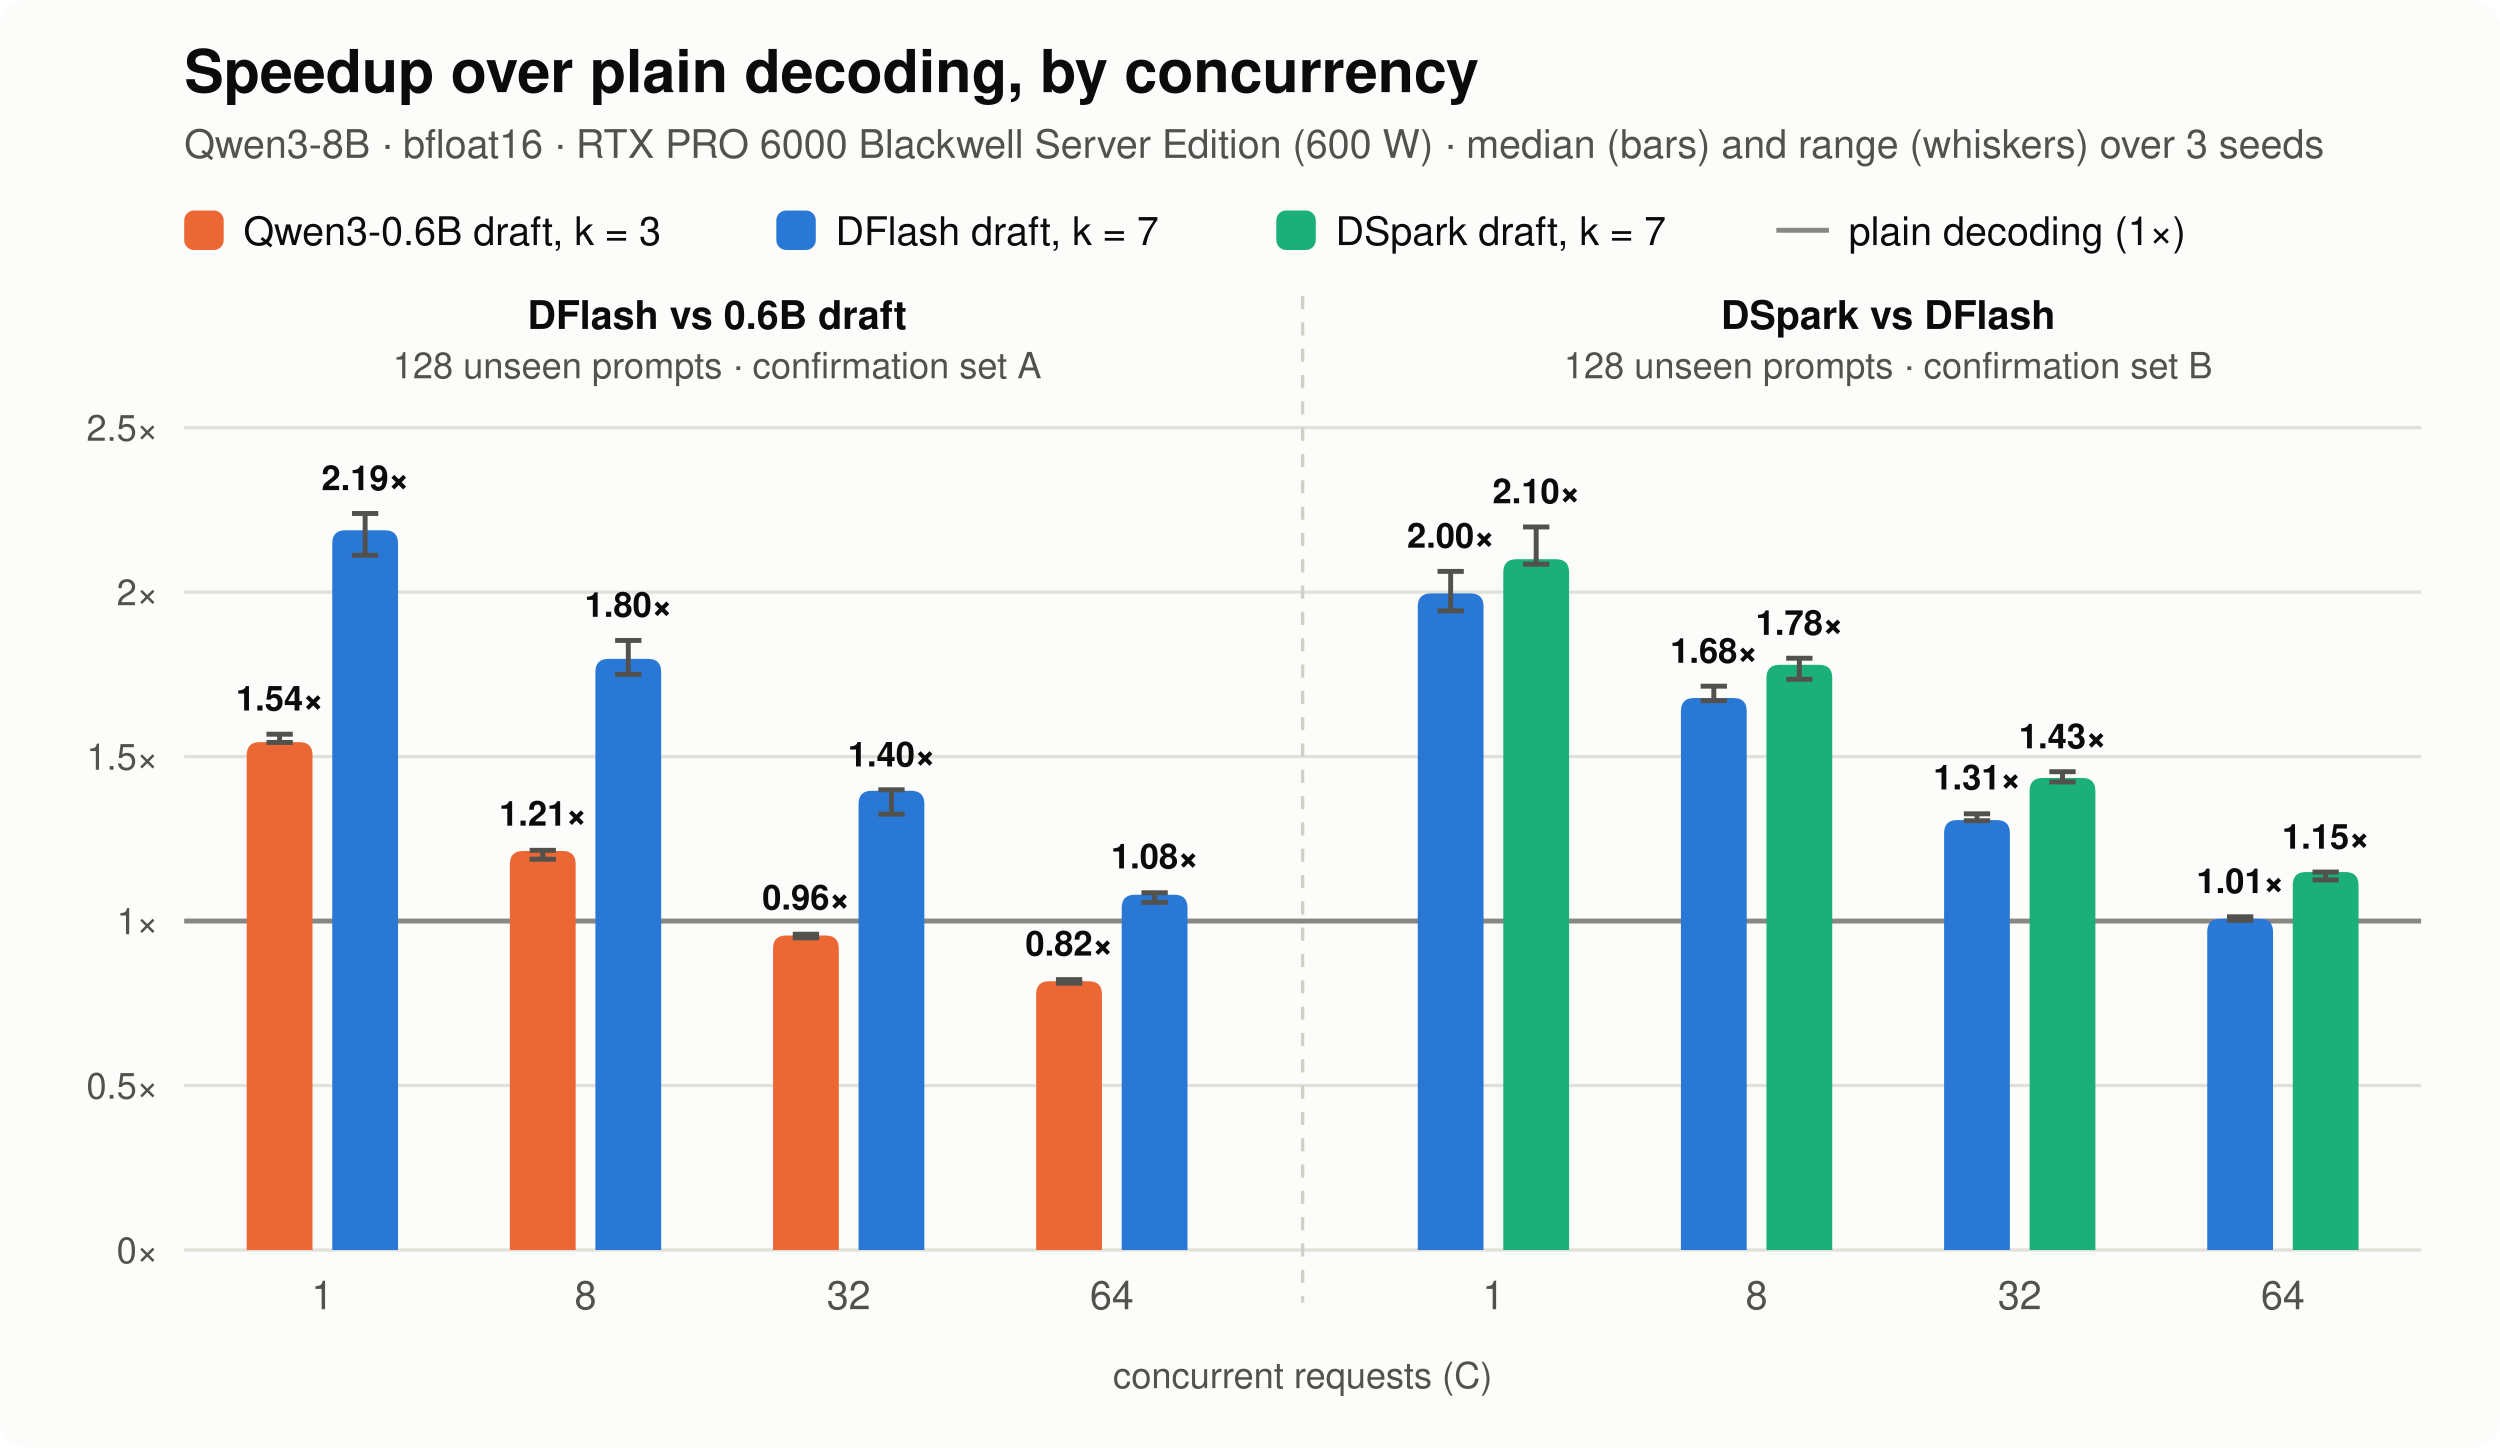
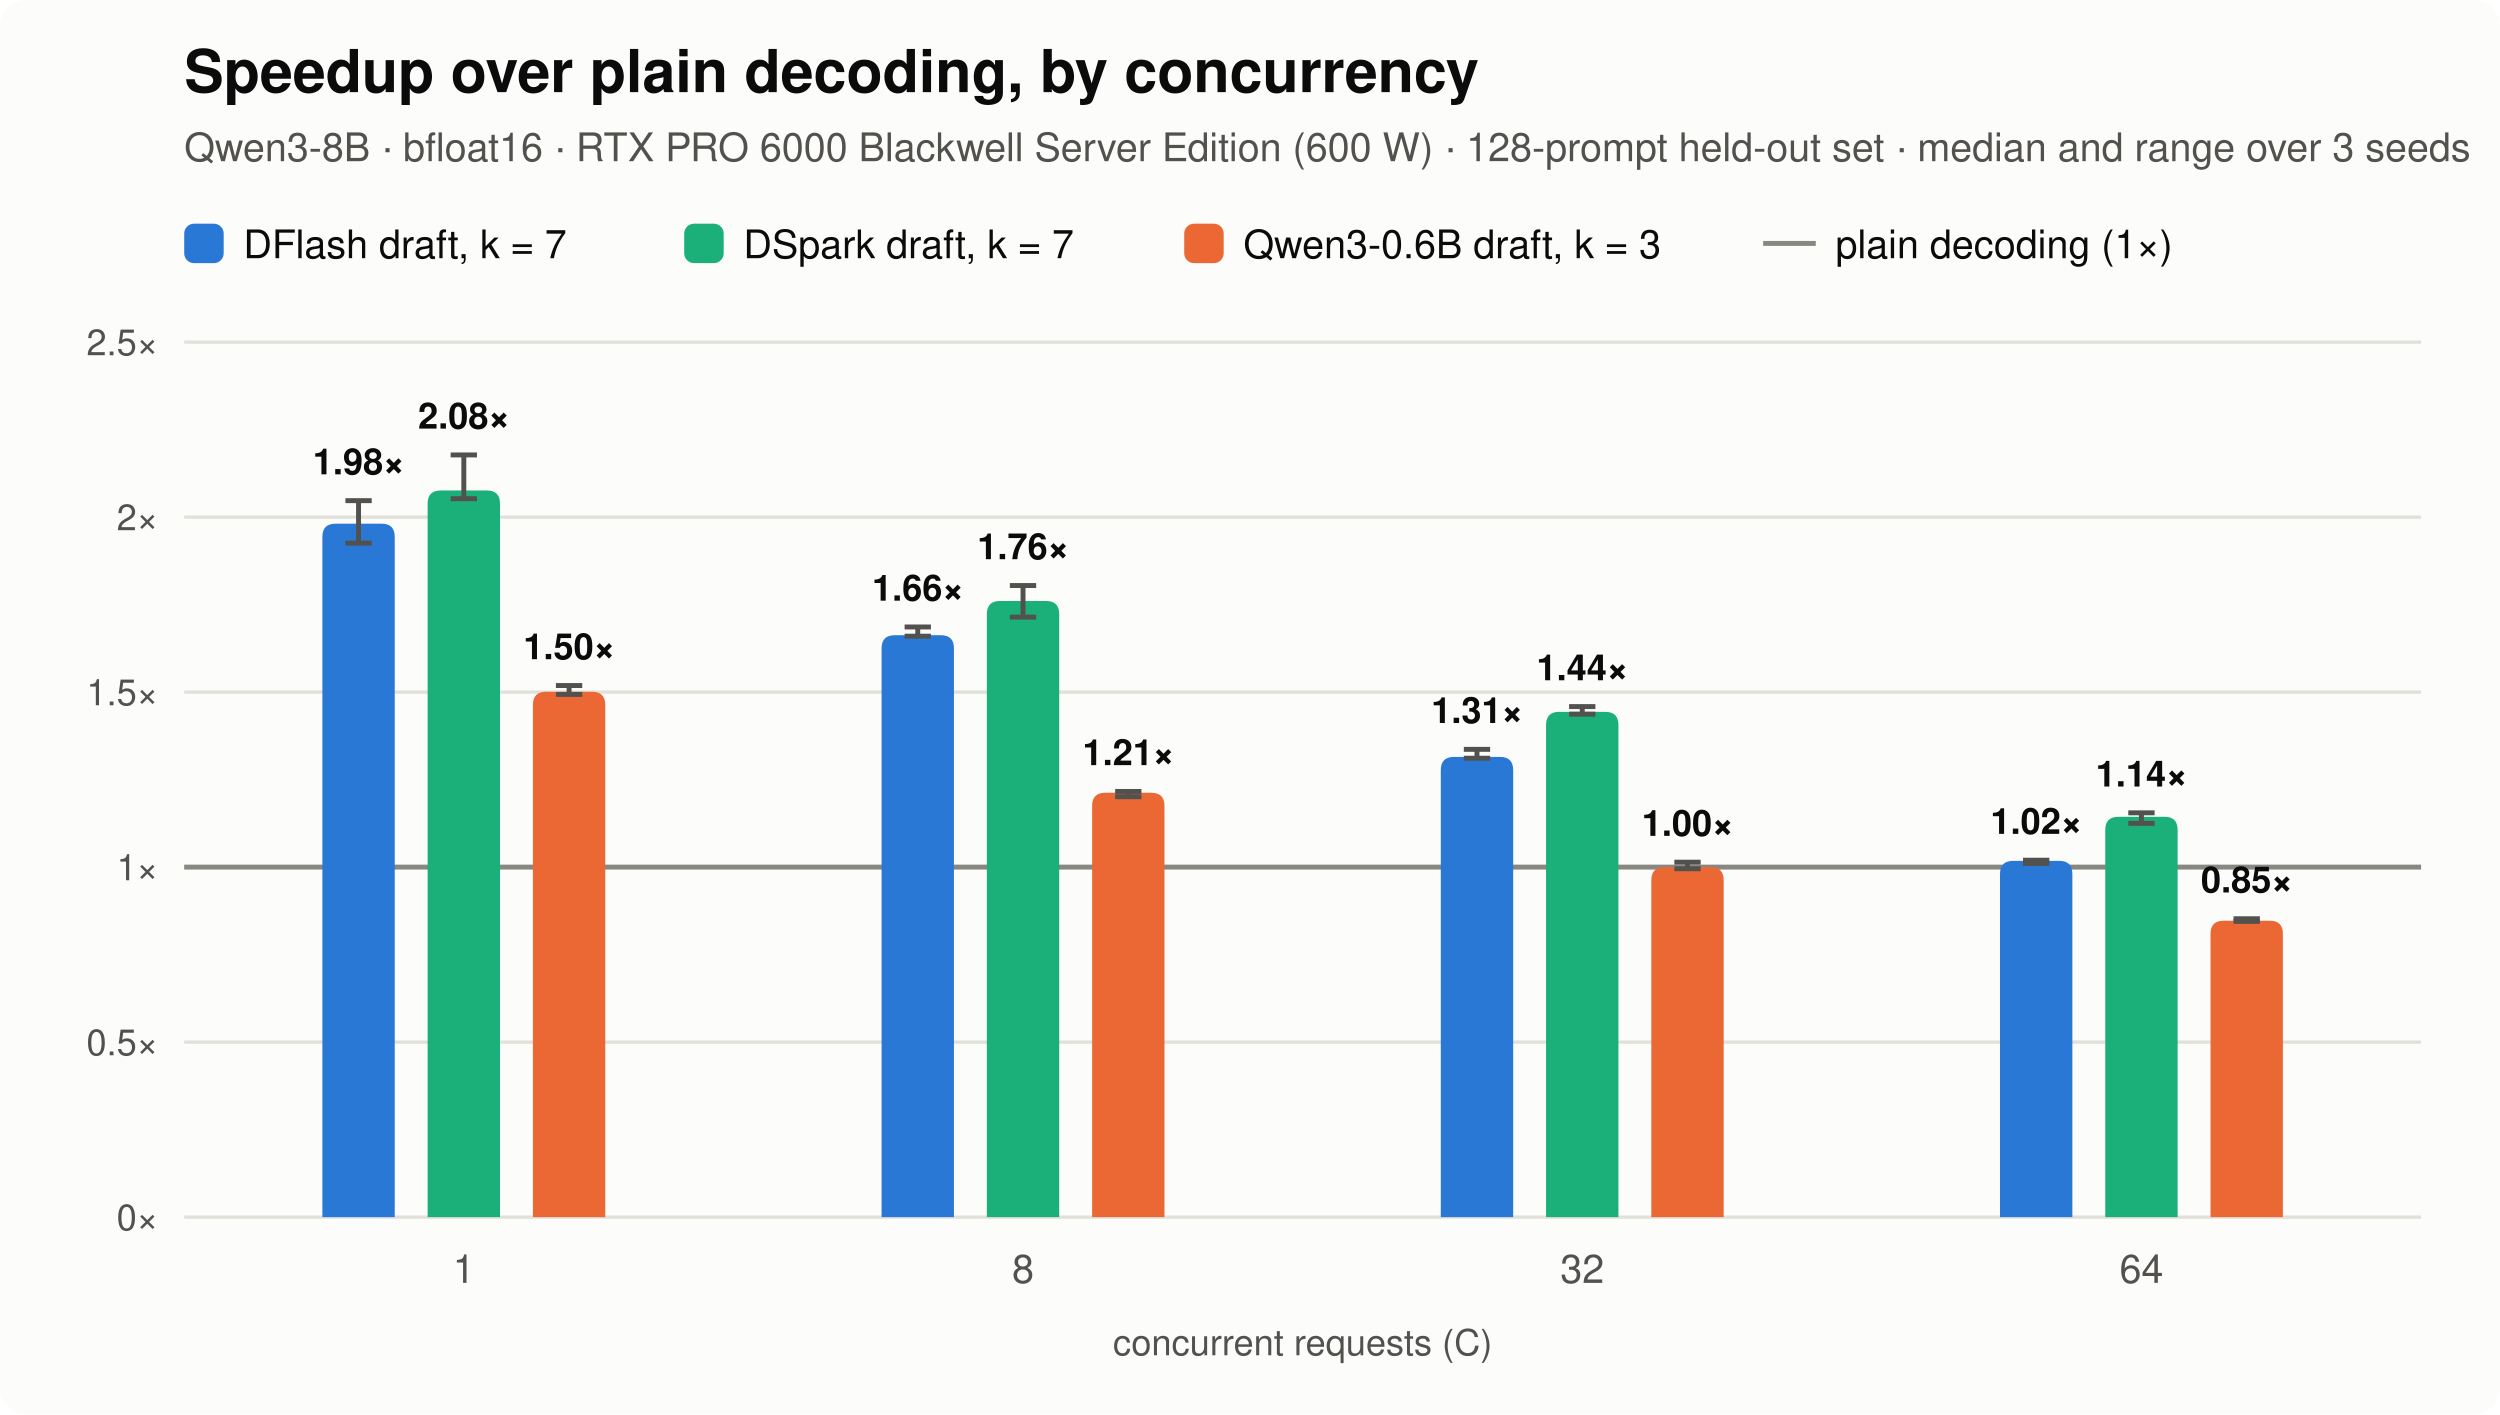
- <svg xmlns="http://www.w3.org/2000/svg" viewBox="0 0 760 440" width="760" height="440" role="img">
-   <rect width="760" height="440" fill="#fcfcfb" rx="8" />
+ <svg xmlns="http://www.w3.org/2000/svg" viewBox="0 0 760 430" width="760" height="430" role="img">
+   <rect width="760" height="430" fill="#fcfcfb" rx="8" />
  <text x="56.0" y="28.0" font-size="18" fill="#0b0b0b" text-anchor="start" font-weight="600" font-family="-apple-system, BlinkMacSystemFont, Segoe UI, Helvetica, Arial, sans-serif">Speedup over plain decoding, by concurrency</text>
-   <text x="56.0" y="48.0" font-size="12" fill="#52514e" text-anchor="start" font-weight="normal" font-family="-apple-system, BlinkMacSystemFont, Segoe UI, Helvetica, Arial, sans-serif">Qwen3-8B · bfloat16 · RTX PRO 6000 Blackwell Server Edition (600 W) · median (bars) and range (whiskers) over 3 seeds</text>
-   <rect x="56.0" y="64" width="12" height="12" rx="3" fill="#eb6834" />
-   <text x="74.0" y="74.5" font-size="12" fill="#0b0b0b" text-anchor="start" font-weight="normal" font-family="-apple-system, BlinkMacSystemFont, Segoe UI, Helvetica, Arial, sans-serif">Qwen3-0.6B draft, k = 3</text>
-   <rect x="236.0" y="64" width="12" height="12" rx="3" fill="#2a78d6" />
-   <text x="254.0" y="74.5" font-size="12" fill="#0b0b0b" text-anchor="start" font-weight="normal" font-family="-apple-system, BlinkMacSystemFont, Segoe UI, Helvetica, Arial, sans-serif">DFlash draft, k = 7</text>
-   <rect x="388.0" y="64" width="12" height="12" rx="3" fill="#1baf7a" />
-   <text x="406.0" y="74.5" font-size="12" fill="#0b0b0b" text-anchor="start" font-weight="normal" font-family="-apple-system, BlinkMacSystemFont, Segoe UI, Helvetica, Arial, sans-serif">DSpark draft, k = 7</text>
-   <line x1="540.0" y1="70" x2="556.0" y2="70" stroke="#898781" stroke-width="1.5" />
-   <text x="562.0" y="74.5" font-size="12" fill="#0b0b0b" text-anchor="start" font-weight="normal" font-family="-apple-system, BlinkMacSystemFont, Segoe UI, Helvetica, Arial, sans-serif">plain decoding (1×)</text>
-   <text x="218.0" y="100.0" font-size="12" fill="#0b0b0b" text-anchor="middle" font-weight="600" font-family="-apple-system, BlinkMacSystemFont, Segoe UI, Helvetica, Arial, sans-serif">DFlash vs 0.6B draft</text>
-   <text x="218.0" y="115.0" font-size="11" fill="#52514e" text-anchor="middle" font-weight="normal" font-family="-apple-system, BlinkMacSystemFont, Segoe UI, Helvetica, Arial, sans-serif">128 unseen prompts · confirmation set A</text>
-   <text x="574.0" y="100.0" font-size="12" fill="#0b0b0b" text-anchor="middle" font-weight="600" font-family="-apple-system, BlinkMacSystemFont, Segoe UI, Helvetica, Arial, sans-serif">DSpark vs DFlash</text>
-   <text x="574.0" y="115.0" font-size="11" fill="#52514e" text-anchor="middle" font-weight="normal" font-family="-apple-system, BlinkMacSystemFont, Segoe UI, Helvetica, Arial, sans-serif">128 unseen prompts · confirmation set B</text>
-   <line x1="56" y1="380.0" x2="736" y2="380.0" stroke="#e1e0d9" stroke-width="1" />
-   <text x="48.0" y="384.0" font-size="11" fill="#52514e" text-anchor="end" font-weight="normal" font-family="-apple-system, BlinkMacSystemFont, Segoe UI, Helvetica, Arial, sans-serif">0×</text>
-   <line x1="56" y1="330.0" x2="736" y2="330.0" stroke="#e1e0d9" stroke-width="1" />
-   <text x="48.0" y="334.0" font-size="11" fill="#52514e" text-anchor="end" font-weight="normal" font-family="-apple-system, BlinkMacSystemFont, Segoe UI, Helvetica, Arial, sans-serif">0.5×</text>
-   <line x1="56" y1="280.0" x2="736" y2="280.0" stroke="#e1e0d9" stroke-width="1" />
-   <text x="48.0" y="284.0" font-size="11" fill="#52514e" text-anchor="end" font-weight="normal" font-family="-apple-system, BlinkMacSystemFont, Segoe UI, Helvetica, Arial, sans-serif">1×</text>
-   <line x1="56" y1="230.0" x2="736" y2="230.0" stroke="#e1e0d9" stroke-width="1" />
-   <text x="48.0" y="234.0" font-size="11" fill="#52514e" text-anchor="end" font-weight="normal" font-family="-apple-system, BlinkMacSystemFont, Segoe UI, Helvetica, Arial, sans-serif">1.5×</text>
-   <line x1="56" y1="180.0" x2="736" y2="180.0" stroke="#e1e0d9" stroke-width="1" />
-   <text x="48.0" y="184.0" font-size="11" fill="#52514e" text-anchor="end" font-weight="normal" font-family="-apple-system, BlinkMacSystemFont, Segoe UI, Helvetica, Arial, sans-serif">2×</text>
-   <line x1="56" y1="130.0" x2="736" y2="130.0" stroke="#e1e0d9" stroke-width="1" />
-   <text x="48.0" y="134.0" font-size="11" fill="#52514e" text-anchor="end" font-weight="normal" font-family="-apple-system, BlinkMacSystemFont, Segoe UI, Helvetica, Arial, sans-serif">2.5×</text>
-   <line x1="56" y1="280.0" x2="736" y2="280.0" stroke="#898781" stroke-width="1.5" />
-   <line x1="396.0" y1="90.0" x2="396.0" y2="396.0" stroke="#d0cfc8" stroke-width="1" stroke-dasharray="4 4" />
-   <path d="M75.0,380.0 V229.6 Q75.0,225.6 79.0,225.6 H91.0 Q95.0,225.6 95.0,229.6 V380.0 Z" fill="#eb6834" />
-   <line x1="81.0" y1="225.7" x2="89.0" y2="225.7" stroke="#52514e" stroke-width="1.5" />
-   <line x1="81.0" y1="223.2" x2="89.0" y2="223.2" stroke="#52514e" stroke-width="1.5" />
-   <line x1="85.0" y1="223.2" x2="85.0" y2="225.7" stroke="#52514e" stroke-width="1.5" />
-   <text x="85.0" y="216.0" font-size="10.5" fill="#0b0b0b" text-anchor="middle" font-weight="600" font-family="-apple-system, BlinkMacSystemFont, Segoe UI, Helvetica, Arial, sans-serif">1.54×</text>
-   <path d="M101.0,380.0 V165.2 Q101.0,161.2 105.0,161.2 H117.0 Q121.0,161.2 121.0,165.2 V380.0 Z" fill="#2a78d6" />
-   <line x1="107.0" y1="168.8" x2="115.0" y2="168.8" stroke="#52514e" stroke-width="1.5" />
-   <line x1="107.0" y1="156.1" x2="115.0" y2="156.1" stroke="#52514e" stroke-width="1.5" />
-   <line x1="111.0" y1="156.1" x2="111.0" y2="168.8" stroke="#52514e" stroke-width="1.5" />
-   <text x="111.0" y="149.0" font-size="10.5" fill="#0b0b0b" text-anchor="middle" font-weight="600" font-family="-apple-system, BlinkMacSystemFont, Segoe UI, Helvetica, Arial, sans-serif">2.19×</text>
-   <text x="98.0" y="398.0" font-size="12" fill="#52514e" text-anchor="middle" font-weight="normal" font-family="-apple-system, BlinkMacSystemFont, Segoe UI, Helvetica, Arial, sans-serif">1</text>
-   <path d="M155.0,380.0 V262.7 Q155.0,258.7 159.0,258.7 H171.0 Q175.0,258.7 175.0,262.7 V380.0 Z" fill="#eb6834" />
-   <line x1="161.0" y1="261.2" x2="169.0" y2="261.2" stroke="#52514e" stroke-width="1.5" />
-   <line x1="161.0" y1="258.5" x2="169.0" y2="258.5" stroke="#52514e" stroke-width="1.5" />
-   <line x1="165.0" y1="258.5" x2="165.0" y2="261.2" stroke="#52514e" stroke-width="1.5" />
-   <text x="165.0" y="251.0" font-size="10.5" fill="#0b0b0b" text-anchor="middle" font-weight="600" font-family="-apple-system, BlinkMacSystemFont, Segoe UI, Helvetica, Arial, sans-serif">1.21×</text>
-   <path d="M181.0,380.0 V204.3 Q181.0,200.3 185.0,200.3 H197.0 Q201.0,200.3 201.0,204.3 V380.0 Z" fill="#2a78d6" />
-   <line x1="187.0" y1="205.0" x2="195.0" y2="205.0" stroke="#52514e" stroke-width="1.5" />
-   <line x1="187.0" y1="194.7" x2="195.0" y2="194.7" stroke="#52514e" stroke-width="1.5" />
-   <line x1="191.0" y1="194.7" x2="191.0" y2="205.0" stroke="#52514e" stroke-width="1.5" />
-   <text x="191.0" y="187.5" font-size="10.5" fill="#0b0b0b" text-anchor="middle" font-weight="600" font-family="-apple-system, BlinkMacSystemFont, Segoe UI, Helvetica, Arial, sans-serif">1.80×</text>
-   <text x="178.0" y="398.0" font-size="12" fill="#52514e" text-anchor="middle" font-weight="normal" font-family="-apple-system, BlinkMacSystemFont, Segoe UI, Helvetica, Arial, sans-serif">8</text>
-   <path d="M235.0,380.0 V288.4 Q235.0,284.4 239.0,284.4 H251.0 Q255.0,284.4 255.0,288.4 V380.0 Z" fill="#eb6834" />
-   <line x1="241.0" y1="285.1" x2="249.0" y2="285.1" stroke="#52514e" stroke-width="1.5" />
-   <line x1="241.0" y1="284.0" x2="249.0" y2="284.0" stroke="#52514e" stroke-width="1.5" />
-   <line x1="245.0" y1="284.0" x2="245.0" y2="285.1" stroke="#52514e" stroke-width="1.5" />
-   <text x="245.0" y="276.5" font-size="10.5" fill="#0b0b0b" text-anchor="middle" font-weight="600" font-family="-apple-system, BlinkMacSystemFont, Segoe UI, Helvetica, Arial, sans-serif">0.96×</text>
-   <path d="M261.0,380.0 V244.4 Q261.0,240.4 265.0,240.4 H277.0 Q281.0,240.4 281.0,244.4 V380.0 Z" fill="#2a78d6" />
-   <line x1="267.0" y1="247.5" x2="275.0" y2="247.5" stroke="#52514e" stroke-width="1.5" />
-   <line x1="267.0" y1="240.1" x2="275.0" y2="240.1" stroke="#52514e" stroke-width="1.5" />
-   <line x1="271.0" y1="240.1" x2="271.0" y2="247.5" stroke="#52514e" stroke-width="1.5" />
-   <text x="271.0" y="233.0" font-size="10.5" fill="#0b0b0b" text-anchor="middle" font-weight="600" font-family="-apple-system, BlinkMacSystemFont, Segoe UI, Helvetica, Arial, sans-serif">1.40×</text>
-   <text x="258.0" y="398.0" font-size="12" fill="#52514e" text-anchor="middle" font-weight="normal" font-family="-apple-system, BlinkMacSystemFont, Segoe UI, Helvetica, Arial, sans-serif">32</text>
-   <path d="M315.0,380.0 V302.3 Q315.0,298.3 319.0,298.3 H331.0 Q335.0,298.3 335.0,302.3 V380.0 Z" fill="#eb6834" />
-   <line x1="321.0" y1="298.9" x2="329.0" y2="298.9" stroke="#52514e" stroke-width="1.5" />
-   <line x1="321.0" y1="297.8" x2="329.0" y2="297.8" stroke="#52514e" stroke-width="1.5" />
-   <line x1="325.0" y1="297.8" x2="325.0" y2="298.9" stroke="#52514e" stroke-width="1.5" />
-   <text x="325.0" y="290.5" font-size="10.5" fill="#0b0b0b" text-anchor="middle" font-weight="600" font-family="-apple-system, BlinkMacSystemFont, Segoe UI, Helvetica, Arial, sans-serif">0.82×</text>
-   <path d="M341.0,380.0 V276.0 Q341.0,272.0 345.0,272.0 H357.0 Q361.0,272.0 361.0,276.0 V380.0 Z" fill="#2a78d6" />
-   <line x1="347.0" y1="274.3" x2="355.0" y2="274.3" stroke="#52514e" stroke-width="1.5" />
-   <line x1="347.0" y1="271.4" x2="355.0" y2="271.4" stroke="#52514e" stroke-width="1.5" />
-   <line x1="351.0" y1="271.4" x2="351.0" y2="274.3" stroke="#52514e" stroke-width="1.5" />
-   <text x="351.0" y="264.0" font-size="10.5" fill="#0b0b0b" text-anchor="middle" font-weight="600" font-family="-apple-system, BlinkMacSystemFont, Segoe UI, Helvetica, Arial, sans-serif">1.08×</text>
-   <text x="338.0" y="398.0" font-size="12" fill="#52514e" text-anchor="middle" font-weight="normal" font-family="-apple-system, BlinkMacSystemFont, Segoe UI, Helvetica, Arial, sans-serif">64</text>
-   <path d="M431.0,380.0 V184.4 Q431.0,180.4 435.0,180.4 H447.0 Q451.0,180.4 451.0,184.4 V380.0 Z" fill="#2a78d6" />
-   <line x1="437.0" y1="185.7" x2="445.0" y2="185.7" stroke="#52514e" stroke-width="1.5" />
-   <line x1="437.0" y1="173.7" x2="445.0" y2="173.7" stroke="#52514e" stroke-width="1.5" />
-   <line x1="441.0" y1="173.7" x2="441.0" y2="185.7" stroke="#52514e" stroke-width="1.5" />
-   <text x="441.0" y="166.5" font-size="10.5" fill="#0b0b0b" text-anchor="middle" font-weight="600" font-family="-apple-system, BlinkMacSystemFont, Segoe UI, Helvetica, Arial, sans-serif">2.00×</text>
-   <path d="M457.0,380.0 V174.0 Q457.0,170.0 461.0,170.0 H473.0 Q477.0,170.0 477.0,174.0 V380.0 Z" fill="#1baf7a" />
-   <line x1="463.0" y1="171.5" x2="471.0" y2="171.5" stroke="#52514e" stroke-width="1.5" />
-   <line x1="463.0" y1="160.2" x2="471.0" y2="160.2" stroke="#52514e" stroke-width="1.5" />
-   <line x1="467.0" y1="160.2" x2="467.0" y2="171.5" stroke="#52514e" stroke-width="1.5" />
-   <text x="467.0" y="153.0" font-size="10.5" fill="#0b0b0b" text-anchor="middle" font-weight="600" font-family="-apple-system, BlinkMacSystemFont, Segoe UI, Helvetica, Arial, sans-serif">2.10×</text>
-   <text x="454.0" y="398.0" font-size="12" fill="#52514e" text-anchor="middle" font-weight="normal" font-family="-apple-system, BlinkMacSystemFont, Segoe UI, Helvetica, Arial, sans-serif">1</text>
-   <path d="M511.0,380.0 V216.2 Q511.0,212.2 515.0,212.2 H527.0 Q531.0,212.2 531.0,216.2 V380.0 Z" fill="#2a78d6" />
-   <line x1="517.0" y1="213.0" x2="525.0" y2="213.0" stroke="#52514e" stroke-width="1.5" />
-   <line x1="517.0" y1="208.6" x2="525.0" y2="208.6" stroke="#52514e" stroke-width="1.5" />
-   <line x1="521.0" y1="208.6" x2="521.0" y2="213.0" stroke="#52514e" stroke-width="1.5" />
-   <text x="521.0" y="201.5" font-size="10.5" fill="#0b0b0b" text-anchor="middle" font-weight="600" font-family="-apple-system, BlinkMacSystemFont, Segoe UI, Helvetica, Arial, sans-serif">1.68×</text>
-   <path d="M537.0,380.0 V206.1 Q537.0,202.1 541.0,202.1 H553.0 Q557.0,202.1 557.0,206.1 V380.0 Z" fill="#1baf7a" />
-   <line x1="543.0" y1="206.5" x2="551.0" y2="206.5" stroke="#52514e" stroke-width="1.5" />
-   <line x1="543.0" y1="200.1" x2="551.0" y2="200.1" stroke="#52514e" stroke-width="1.5" />
-   <line x1="547.0" y1="200.1" x2="547.0" y2="206.5" stroke="#52514e" stroke-width="1.5" />
-   <text x="547.0" y="193.0" font-size="10.5" fill="#0b0b0b" text-anchor="middle" font-weight="600" font-family="-apple-system, BlinkMacSystemFont, Segoe UI, Helvetica, Arial, sans-serif">1.78×</text>
-   <text x="534.0" y="398.0" font-size="12" fill="#52514e" text-anchor="middle" font-weight="normal" font-family="-apple-system, BlinkMacSystemFont, Segoe UI, Helvetica, Arial, sans-serif">8</text>
-   <path d="M591.0,380.0 V253.3 Q591.0,249.3 595.0,249.3 H607.0 Q611.0,249.3 611.0,253.3 V380.0 Z" fill="#2a78d6" />
-   <line x1="597.0" y1="249.5" x2="605.0" y2="249.5" stroke="#52514e" stroke-width="1.5" />
-   <line x1="597.0" y1="247.4" x2="605.0" y2="247.4" stroke="#52514e" stroke-width="1.5" />
-   <line x1="601.0" y1="247.4" x2="601.0" y2="249.5" stroke="#52514e" stroke-width="1.5" />
-   <text x="601.0" y="240.0" font-size="10.5" fill="#0b0b0b" text-anchor="middle" font-weight="600" font-family="-apple-system, BlinkMacSystemFont, Segoe UI, Helvetica, Arial, sans-serif">1.31×</text>
-   <path d="M617.0,380.0 V240.5 Q617.0,236.5 621.0,236.5 H633.0 Q637.0,236.5 637.0,240.5 V380.0 Z" fill="#1baf7a" />
-   <line x1="623.0" y1="237.7" x2="631.0" y2="237.7" stroke="#52514e" stroke-width="1.5" />
-   <line x1="623.0" y1="234.6" x2="631.0" y2="234.6" stroke="#52514e" stroke-width="1.5" />
-   <line x1="627.0" y1="234.6" x2="627.0" y2="237.7" stroke="#52514e" stroke-width="1.5" />
-   <text x="627.0" y="227.5" font-size="10.5" fill="#0b0b0b" text-anchor="middle" font-weight="600" font-family="-apple-system, BlinkMacSystemFont, Segoe UI, Helvetica, Arial, sans-serif">1.43×</text>
-   <text x="614.0" y="398.0" font-size="12" fill="#52514e" text-anchor="middle" font-weight="normal" font-family="-apple-system, BlinkMacSystemFont, Segoe UI, Helvetica, Arial, sans-serif">32</text>
-   <path d="M671.0,380.0 V283.3 Q671.0,279.3 675.0,279.3 H687.0 Q691.0,279.3 691.0,283.3 V380.0 Z" fill="#2a78d6" />
-   <line x1="677.0" y1="279.8" x2="685.0" y2="279.8" stroke="#52514e" stroke-width="1.5" />
-   <line x1="677.0" y1="278.7" x2="685.0" y2="278.7" stroke="#52514e" stroke-width="1.5" />
-   <line x1="681.0" y1="278.7" x2="681.0" y2="279.8" stroke="#52514e" stroke-width="1.5" />
-   <text x="681.0" y="271.5" font-size="10.5" fill="#0b0b0b" text-anchor="middle" font-weight="600" font-family="-apple-system, BlinkMacSystemFont, Segoe UI, Helvetica, Arial, sans-serif">1.01×</text>
-   <path d="M697.0,380.0 V269.1 Q697.0,265.1 701.0,265.1 H713.0 Q717.0,265.1 717.0,269.1 V380.0 Z" fill="#1baf7a" />
-   <line x1="703.0" y1="267.5" x2="711.0" y2="267.5" stroke="#52514e" stroke-width="1.5" />
-   <line x1="703.0" y1="265.1" x2="711.0" y2="265.1" stroke="#52514e" stroke-width="1.5" />
-   <line x1="707.0" y1="265.1" x2="707.0" y2="267.5" stroke="#52514e" stroke-width="1.5" />
-   <text x="707.0" y="258.0" font-size="10.5" fill="#0b0b0b" text-anchor="middle" font-weight="600" font-family="-apple-system, BlinkMacSystemFont, Segoe UI, Helvetica, Arial, sans-serif">1.15×</text>
-   <text x="694.0" y="398.0" font-size="12" fill="#52514e" text-anchor="middle" font-weight="normal" font-family="-apple-system, BlinkMacSystemFont, Segoe UI, Helvetica, Arial, sans-serif">64</text>
-   <text x="396.0" y="422.0" font-size="11" fill="#52514e" text-anchor="middle" font-weight="normal" font-family="-apple-system, BlinkMacSystemFont, Segoe UI, Helvetica, Arial, sans-serif">concurrent requests (C)</text>
+   <text x="56.0" y="49.0" font-size="12" fill="#52514e" text-anchor="start" font-weight="normal" font-family="-apple-system, BlinkMacSystemFont, Segoe UI, Helvetica, Arial, sans-serif">Qwen3-8B · bfloat16 · RTX PRO 6000 Blackwell Server Edition (600 W) · 128-prompt held-out set · median and range over 3 seeds</text>
+   <rect x="56" y="68" width="12" height="12" rx="3" fill="#2a78d6" />
+   <text x="74.0" y="78.5" font-size="12" fill="#0b0b0b" text-anchor="start" font-weight="normal" font-family="-apple-system, BlinkMacSystemFont, Segoe UI, Helvetica, Arial, sans-serif">DFlash draft, k = 7</text>
+   <rect x="208.0" y="68" width="12" height="12" rx="3" fill="#1baf7a" />
+   <text x="226.0" y="78.5" font-size="12" fill="#0b0b0b" text-anchor="start" font-weight="normal" font-family="-apple-system, BlinkMacSystemFont, Segoe UI, Helvetica, Arial, sans-serif">DSpark draft, k = 7</text>
+   <rect x="360.0" y="68" width="12" height="12" rx="3" fill="#eb6834" />
+   <text x="378.0" y="78.5" font-size="12" fill="#0b0b0b" text-anchor="start" font-weight="normal" font-family="-apple-system, BlinkMacSystemFont, Segoe UI, Helvetica, Arial, sans-serif">Qwen3-0.6B draft, k = 3</text>
+   <line x1="536.0" y1="74" x2="552.0" y2="74" stroke="#898781" stroke-width="1.5" />
+   <text x="558.0" y="78.5" font-size="12" fill="#0b0b0b" text-anchor="start" font-weight="normal" font-family="-apple-system, BlinkMacSystemFont, Segoe UI, Helvetica, Arial, sans-serif">plain decoding (1×)</text>
+   <line x1="56" y1="370.0" x2="736" y2="370.0" stroke="#e1e0d9" stroke-width="1" />
+   <text x="48.0" y="374.0" font-size="11" fill="#52514e" text-anchor="end" font-weight="normal" font-family="-apple-system, BlinkMacSystemFont, Segoe UI, Helvetica, Arial, sans-serif">0×</text>
+   <line x1="56" y1="316.8" x2="736" y2="316.8" stroke="#e1e0d9" stroke-width="1" />
+   <text x="48.0" y="320.8" font-size="11" fill="#52514e" text-anchor="end" font-weight="normal" font-family="-apple-system, BlinkMacSystemFont, Segoe UI, Helvetica, Arial, sans-serif">0.5×</text>
+   <line x1="56" y1="263.6" x2="736" y2="263.6" stroke="#e1e0d9" stroke-width="1" />
+   <text x="48.0" y="267.6" font-size="11" fill="#52514e" text-anchor="end" font-weight="normal" font-family="-apple-system, BlinkMacSystemFont, Segoe UI, Helvetica, Arial, sans-serif">1×</text>
+   <line x1="56" y1="210.4" x2="736" y2="210.4" stroke="#e1e0d9" stroke-width="1" />
+   <text x="48.0" y="214.4" font-size="11" fill="#52514e" text-anchor="end" font-weight="normal" font-family="-apple-system, BlinkMacSystemFont, Segoe UI, Helvetica, Arial, sans-serif">1.5×</text>
+   <line x1="56" y1="157.2" x2="736" y2="157.2" stroke="#e1e0d9" stroke-width="1" />
+   <text x="48.0" y="161.2" font-size="11" fill="#52514e" text-anchor="end" font-weight="normal" font-family="-apple-system, BlinkMacSystemFont, Segoe UI, Helvetica, Arial, sans-serif">2×</text>
+   <line x1="56" y1="104.0" x2="736" y2="104.0" stroke="#e1e0d9" stroke-width="1" />
+   <text x="48.0" y="108.0" font-size="11" fill="#52514e" text-anchor="end" font-weight="normal" font-family="-apple-system, BlinkMacSystemFont, Segoe UI, Helvetica, Arial, sans-serif">2.5×</text>
+   <line x1="56" y1="263.6" x2="736" y2="263.6" stroke="#898781" stroke-width="1.5" />
+   <path d="M98.0,370.0 V163.2 Q98.0,159.2 102.0,159.2 H116.0 Q120.0,159.2 120.0,163.2 V370.0 Z" fill="#2a78d6" />
+   <line x1="105.0" y1="165.1" x2="113.0" y2="165.1" stroke="#52514e" stroke-width="1.5" />
+   <line x1="105.0" y1="152.2" x2="113.0" y2="152.2" stroke="#52514e" stroke-width="1.5" />
+   <line x1="109.0" y1="152.2" x2="109.0" y2="165.1" stroke="#52514e" stroke-width="1.5" />
+   <text x="109.0" y="144.2" font-size="11" fill="#0b0b0b" text-anchor="middle" font-weight="600" font-family="-apple-system, BlinkMacSystemFont, Segoe UI, Helvetica, Arial, sans-serif">1.98×</text>
+   <path d="M130.0,370.0 V153.1 Q130.0,149.1 134.0,149.1 H148.0 Q152.0,149.1 152.0,153.1 V370.0 Z" fill="#1baf7a" />
+   <line x1="137.0" y1="151.6" x2="145.0" y2="151.6" stroke="#52514e" stroke-width="1.5" />
+   <line x1="137.0" y1="138.3" x2="145.0" y2="138.3" stroke="#52514e" stroke-width="1.5" />
+   <line x1="141.0" y1="138.3" x2="141.0" y2="151.6" stroke="#52514e" stroke-width="1.5" />
+   <text x="141.0" y="130.3" font-size="11" fill="#0b0b0b" text-anchor="middle" font-weight="600" font-family="-apple-system, BlinkMacSystemFont, Segoe UI, Helvetica, Arial, sans-serif">2.08×</text>
+   <path d="M162.0,370.0 V214.3 Q162.0,210.3 166.0,210.3 H180.0 Q184.0,210.3 184.0,214.3 V370.0 Z" fill="#eb6834" />
+   <line x1="169.0" y1="211.1" x2="177.0" y2="211.1" stroke="#52514e" stroke-width="1.5" />
+   <line x1="169.0" y1="208.4" x2="177.0" y2="208.4" stroke="#52514e" stroke-width="1.5" />
+   <line x1="173.0" y1="208.4" x2="173.0" y2="211.1" stroke="#52514e" stroke-width="1.5" />
+   <text x="173.0" y="200.4" font-size="11" fill="#0b0b0b" text-anchor="middle" font-weight="600" font-family="-apple-system, BlinkMacSystemFont, Segoe UI, Helvetica, Arial, sans-serif">1.50×</text>
+   <text x="141.0" y="390.0" font-size="12" fill="#52514e" text-anchor="middle" font-weight="normal" font-family="-apple-system, BlinkMacSystemFont, Segoe UI, Helvetica, Arial, sans-serif">1</text>
+   <path d="M268.0,370.0 V197.1 Q268.0,193.1 272.0,193.1 H286.0 Q290.0,193.1 290.0,197.1 V370.0 Z" fill="#2a78d6" />
+   <line x1="275.0" y1="193.4" x2="283.0" y2="193.4" stroke="#52514e" stroke-width="1.5" />
+   <line x1="275.0" y1="190.6" x2="283.0" y2="190.6" stroke="#52514e" stroke-width="1.5" />
+   <line x1="279.0" y1="190.6" x2="279.0" y2="193.4" stroke="#52514e" stroke-width="1.5" />
+   <text x="279.0" y="182.6" font-size="11" fill="#0b0b0b" text-anchor="middle" font-weight="600" font-family="-apple-system, BlinkMacSystemFont, Segoe UI, Helvetica, Arial, sans-serif">1.66×</text>
+   <path d="M300.0,370.0 V186.7 Q300.0,182.7 304.0,182.7 H318.0 Q322.0,182.7 322.0,186.7 V370.0 Z" fill="#1baf7a" />
+   <line x1="307.0" y1="187.6" x2="315.0" y2="187.6" stroke="#52514e" stroke-width="1.5" />
+   <line x1="307.0" y1="178.0" x2="315.0" y2="178.0" stroke="#52514e" stroke-width="1.5" />
+   <line x1="311.0" y1="178.0" x2="311.0" y2="187.6" stroke="#52514e" stroke-width="1.5" />
+   <text x="311.0" y="170.0" font-size="11" fill="#0b0b0b" text-anchor="middle" font-weight="600" font-family="-apple-system, BlinkMacSystemFont, Segoe UI, Helvetica, Arial, sans-serif">1.76×</text>
+   <path d="M332.0,370.0 V245.0 Q332.0,241.0 336.0,241.0 H350.0 Q354.0,241.0 354.0,245.0 V370.0 Z" fill="#eb6834" />
+   <line x1="339.0" y1="242.2" x2="347.0" y2="242.2" stroke="#52514e" stroke-width="1.5" />
+   <line x1="339.0" y1="240.6" x2="347.0" y2="240.6" stroke="#52514e" stroke-width="1.5" />
+   <line x1="343.0" y1="240.6" x2="343.0" y2="242.2" stroke="#52514e" stroke-width="1.5" />
+   <text x="343.0" y="232.6" font-size="11" fill="#0b0b0b" text-anchor="middle" font-weight="600" font-family="-apple-system, BlinkMacSystemFont, Segoe UI, Helvetica, Arial, sans-serif">1.21×</text>
+   <text x="311.0" y="390.0" font-size="12" fill="#52514e" text-anchor="middle" font-weight="normal" font-family="-apple-system, BlinkMacSystemFont, Segoe UI, Helvetica, Arial, sans-serif">8</text>
+   <path d="M438.0,370.0 V234.1 Q438.0,230.1 442.0,230.1 H456.0 Q460.0,230.1 460.0,234.1 V370.0 Z" fill="#2a78d6" />
+   <line x1="445.0" y1="230.5" x2="453.0" y2="230.5" stroke="#52514e" stroke-width="1.5" />
+   <line x1="445.0" y1="227.8" x2="453.0" y2="227.8" stroke="#52514e" stroke-width="1.5" />
+   <line x1="449.0" y1="227.8" x2="449.0" y2="230.5" stroke="#52514e" stroke-width="1.5" />
+   <text x="449.0" y="219.8" font-size="11" fill="#0b0b0b" text-anchor="middle" font-weight="600" font-family="-apple-system, BlinkMacSystemFont, Segoe UI, Helvetica, Arial, sans-serif">1.31×</text>
+   <path d="M470.0,370.0 V220.4 Q470.0,216.4 474.0,216.4 H488.0 Q492.0,216.4 492.0,220.4 V370.0 Z" fill="#1baf7a" />
+   <line x1="477.0" y1="217.1" x2="485.0" y2="217.1" stroke="#52514e" stroke-width="1.5" />
+   <line x1="477.0" y1="214.8" x2="485.0" y2="214.8" stroke="#52514e" stroke-width="1.5" />
+   <line x1="481.0" y1="214.8" x2="481.0" y2="217.1" stroke="#52514e" stroke-width="1.5" />
+   <text x="481.0" y="206.8" font-size="11" fill="#0b0b0b" text-anchor="middle" font-weight="600" font-family="-apple-system, BlinkMacSystemFont, Segoe UI, Helvetica, Arial, sans-serif">1.44×</text>
+   <path d="M502.0,370.0 V267.6 Q502.0,263.6 506.0,263.6 H520.0 Q524.0,263.6 524.0,267.6 V370.0 Z" fill="#eb6834" />
+   <line x1="509.0" y1="264.1" x2="517.0" y2="264.1" stroke="#52514e" stroke-width="1.5" />
+   <line x1="509.0" y1="262.1" x2="517.0" y2="262.1" stroke="#52514e" stroke-width="1.5" />
+   <line x1="513.0" y1="262.1" x2="513.0" y2="264.1" stroke="#52514e" stroke-width="1.5" />
+   <text x="513.0" y="254.1" font-size="11" fill="#0b0b0b" text-anchor="middle" font-weight="600" font-family="-apple-system, BlinkMacSystemFont, Segoe UI, Helvetica, Arial, sans-serif">1.00×</text>
+   <text x="481.0" y="390.0" font-size="12" fill="#52514e" text-anchor="middle" font-weight="normal" font-family="-apple-system, BlinkMacSystemFont, Segoe UI, Helvetica, Arial, sans-serif">32</text>
+   <path d="M608.0,370.0 V265.7 Q608.0,261.7 612.0,261.7 H626.0 Q630.0,261.7 630.0,265.7 V370.0 Z" fill="#2a78d6" />
+   <line x1="615.0" y1="262.5" x2="623.0" y2="262.5" stroke="#52514e" stroke-width="1.5" />
+   <line x1="615.0" y1="261.5" x2="623.0" y2="261.5" stroke="#52514e" stroke-width="1.5" />
+   <line x1="619.0" y1="261.5" x2="619.0" y2="262.5" stroke="#52514e" stroke-width="1.5" />
+   <text x="619.0" y="253.5" font-size="11" fill="#0b0b0b" text-anchor="middle" font-weight="600" font-family="-apple-system, BlinkMacSystemFont, Segoe UI, Helvetica, Arial, sans-serif">1.02×</text>
+   <path d="M640.0,370.0 V252.3 Q640.0,248.3 644.0,248.3 H658.0 Q662.0,248.3 662.0,252.3 V370.0 Z" fill="#1baf7a" />
+   <line x1="647.0" y1="250.3" x2="655.0" y2="250.3" stroke="#52514e" stroke-width="1.5" />
+   <line x1="647.0" y1="247.1" x2="655.0" y2="247.1" stroke="#52514e" stroke-width="1.5" />
+   <line x1="651.0" y1="247.1" x2="651.0" y2="250.3" stroke="#52514e" stroke-width="1.5" />
+   <text x="651.0" y="239.1" font-size="11" fill="#0b0b0b" text-anchor="middle" font-weight="600" font-family="-apple-system, BlinkMacSystemFont, Segoe UI, Helvetica, Arial, sans-serif">1.14×</text>
+   <path d="M672.0,370.0 V283.9 Q672.0,279.9 676.0,279.9 H690.0 Q694.0,279.9 694.0,283.9 V370.0 Z" fill="#eb6834" />
+   <line x1="679.0" y1="280.1" x2="687.0" y2="280.1" stroke="#52514e" stroke-width="1.5" />
+   <line x1="679.0" y1="279.3" x2="687.0" y2="279.3" stroke="#52514e" stroke-width="1.5" />
+   <line x1="683.0" y1="279.3" x2="683.0" y2="280.1" stroke="#52514e" stroke-width="1.5" />
+   <text x="683.0" y="271.3" font-size="11" fill="#0b0b0b" text-anchor="middle" font-weight="600" font-family="-apple-system, BlinkMacSystemFont, Segoe UI, Helvetica, Arial, sans-serif">0.85×</text>
+   <text x="651.0" y="390.0" font-size="12" fill="#52514e" text-anchor="middle" font-weight="normal" font-family="-apple-system, BlinkMacSystemFont, Segoe UI, Helvetica, Arial, sans-serif">64</text>
+   <text x="396.0" y="412.0" font-size="11" fill="#52514e" text-anchor="middle" font-weight="normal" font-family="-apple-system, BlinkMacSystemFont, Segoe UI, Helvetica, Arial, sans-serif">concurrent requests (C)</text>
</svg>
